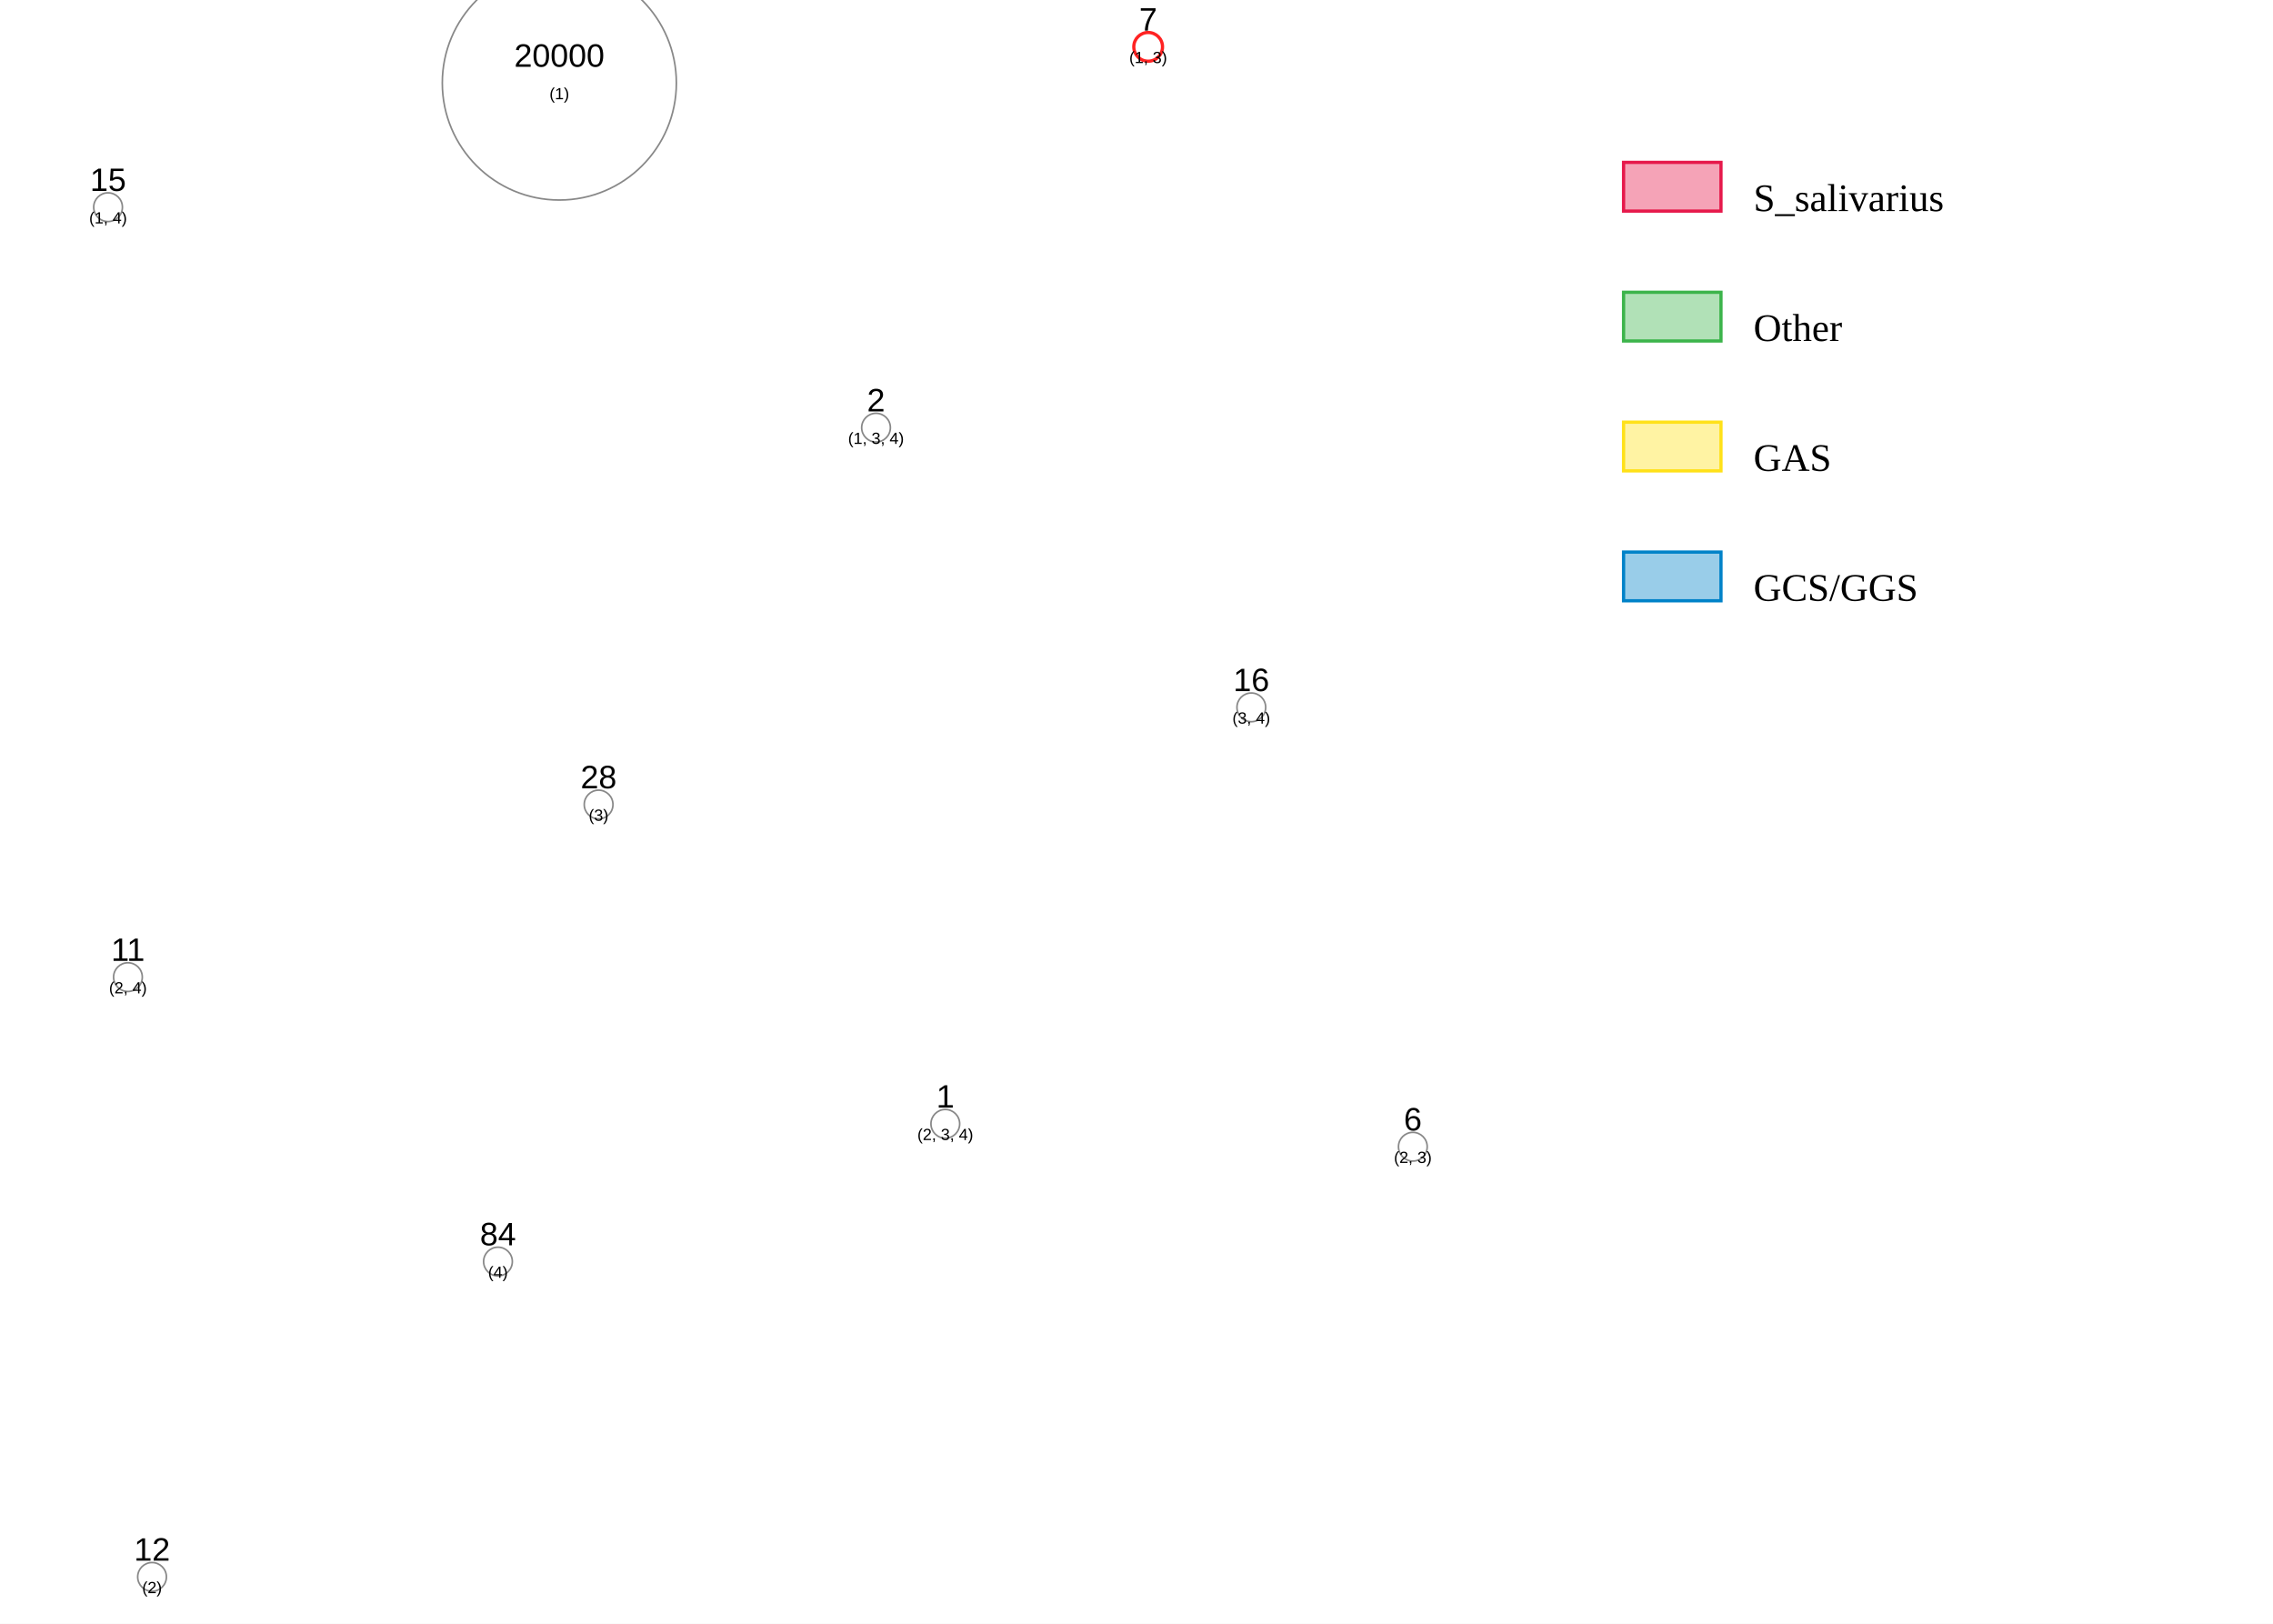
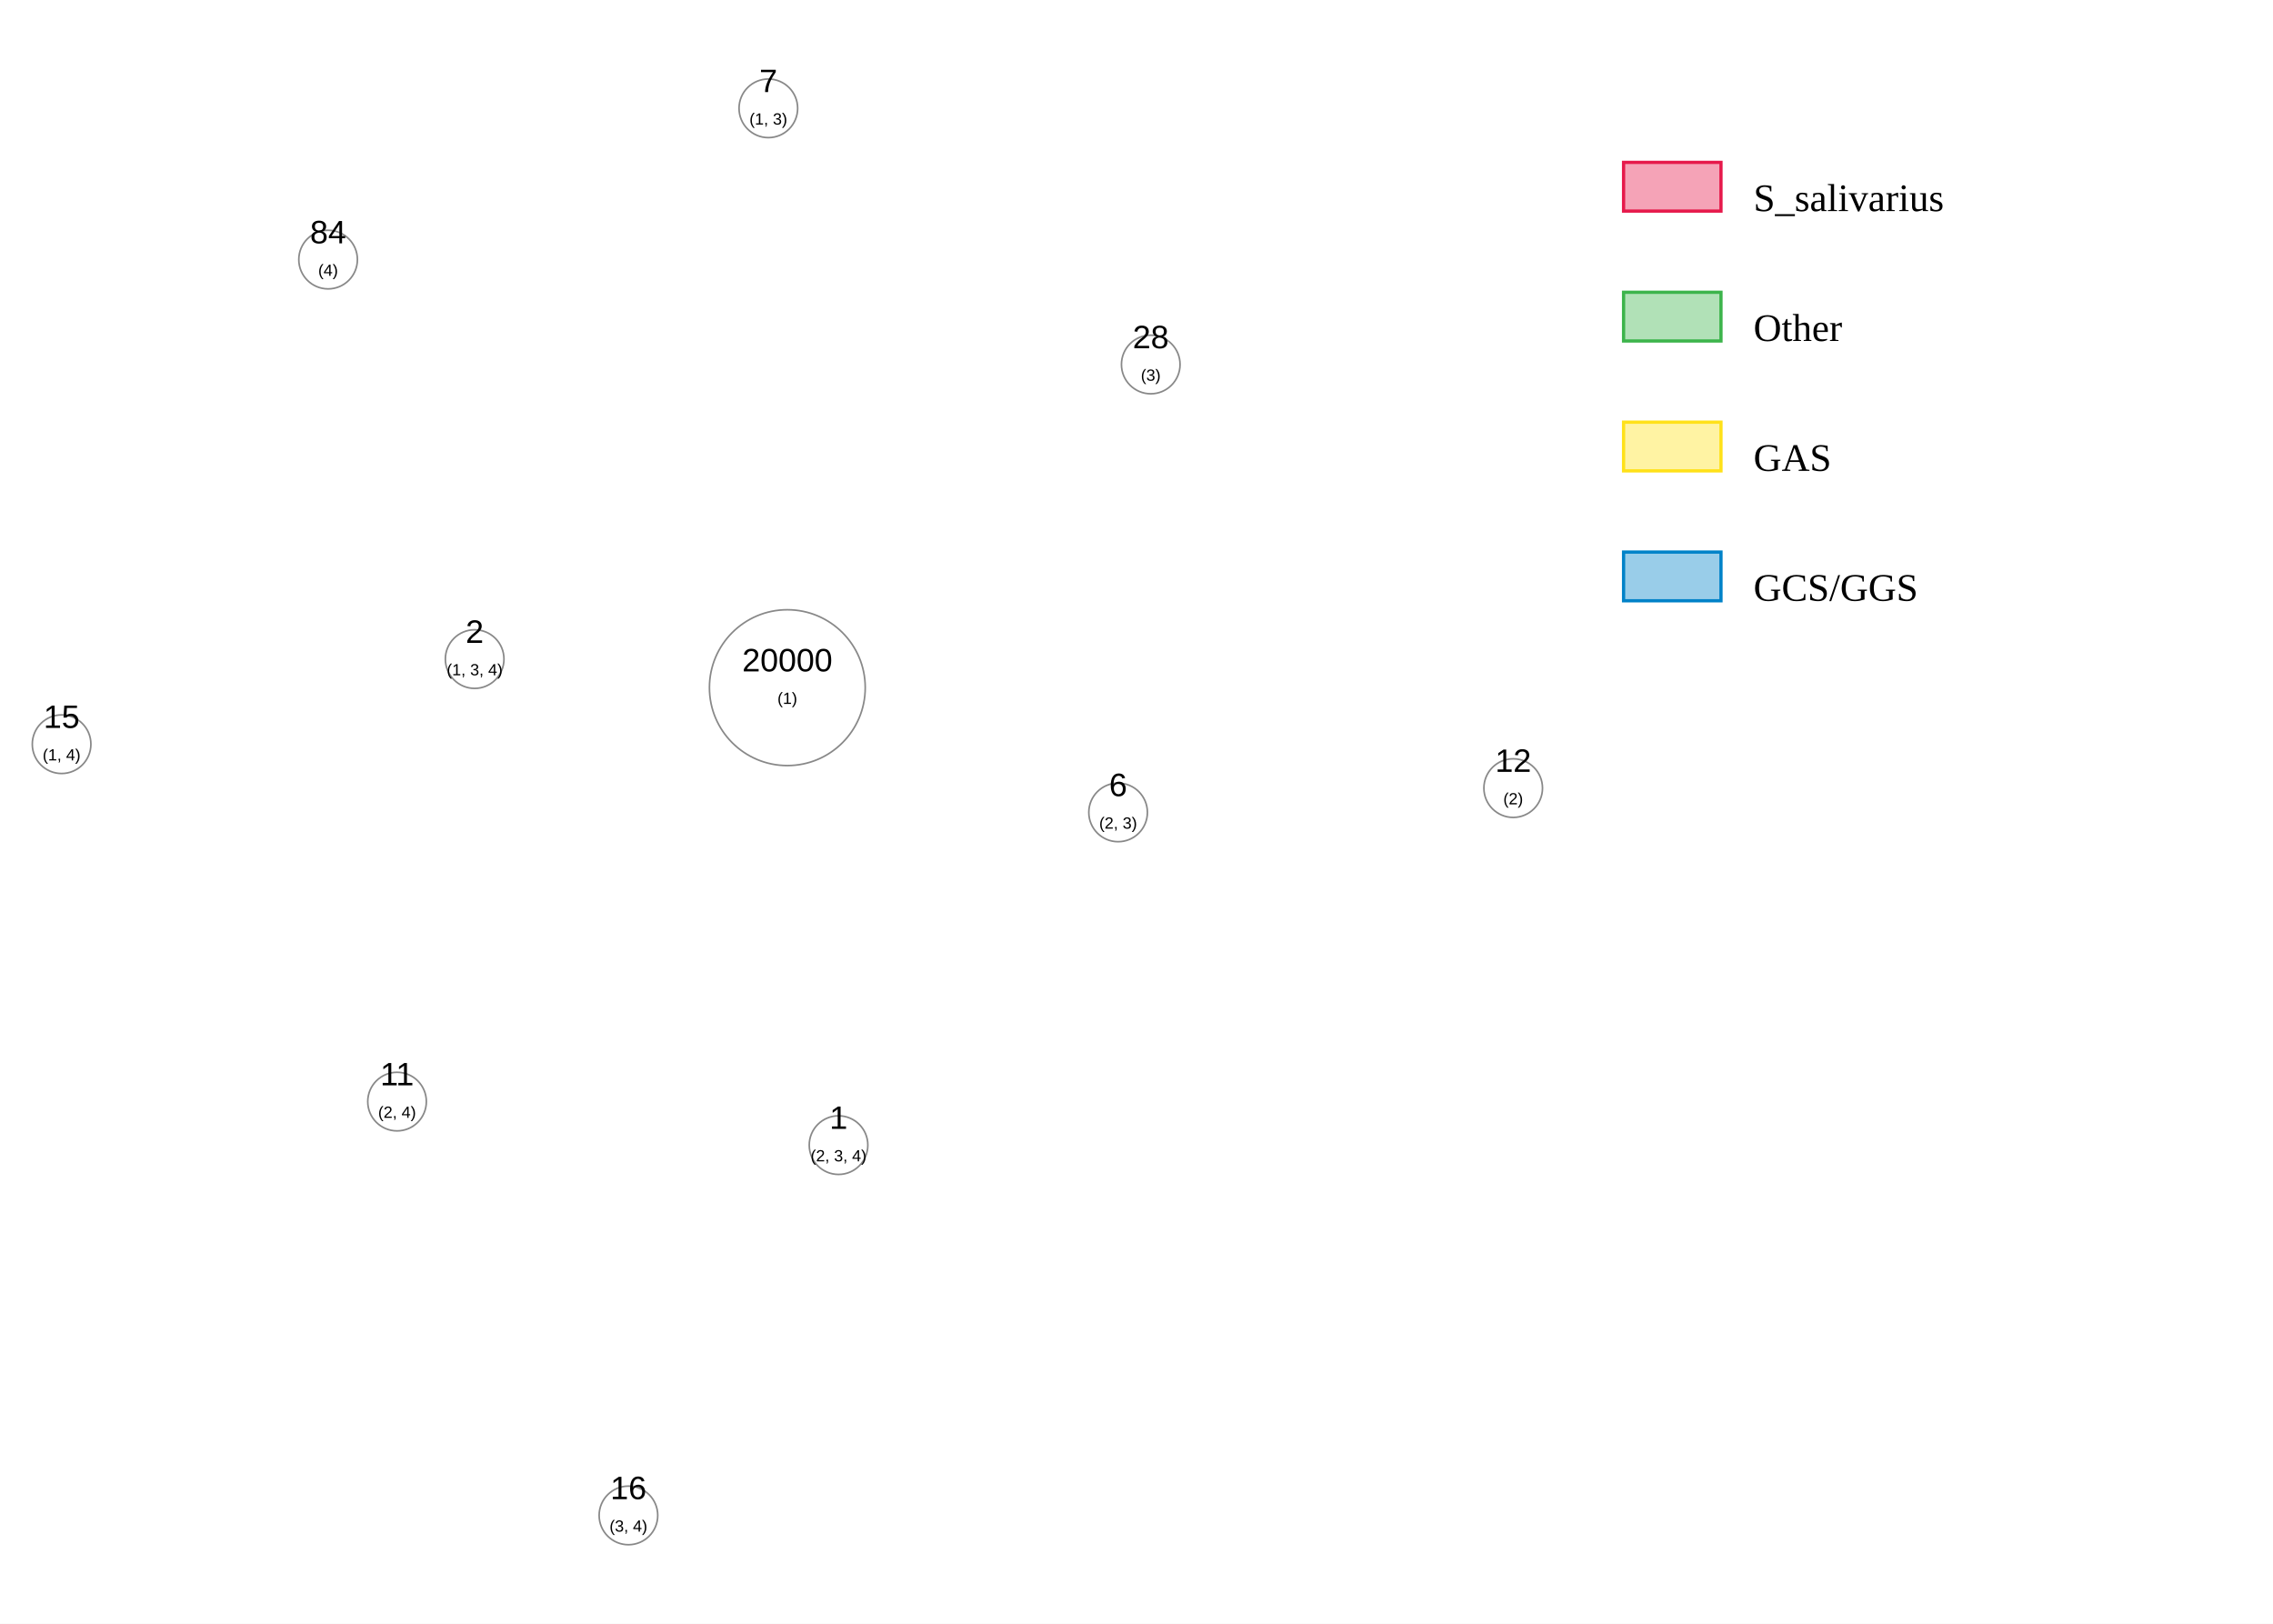
<svg xmlns="http://www.w3.org/2000/svg" width="700" height="500">
  <defs>
    <style type="text/css">
  .borderLine {
	   stroke: none;
	   fill-opacity: 0.4;
  }
  .outLine {
	   stroke-width: 1;
	   fill: none;
  }
  .circle {
	   stroke: #888888;
	   stroke-width: 0.5;
	   fill: none;
    pointer-events: all;
  }
  .spcircle {
	   stroke: #FF2222;
	   stroke-width: 1;
	   fill: none;
    pointer-events: all;
  }
  .tLabel {
	   font-family: Arial;
    pointer-events: none;
	   font-size: 14px;
	   text-anchor: middle;
	   alignment-baseline: central;
  }
  .nLabel {
	   font-family: Arial;
    pointer-events: none;
	   font-size: 10px;
	   text-anchor: middle;
	   alignment-baseline: central;
  }
  .belong {
	   font-family: Arial;
    pointer-events: none;
	   font-size: 5px;
	   text-anchor: middle;
	   alignment-baseline: central;
  }
  .p0{
    stroke: none;
    fill: #e6194b;
  }
  .q0{
    fill: none;
    stroke: #e6194b;
  }
  .p1{
    stroke: none;
    fill: #3cb44b;
  }
  .q1{
    fill: none;
    stroke: #3cb44b;
  }
  .p2{
    stroke: none;
    fill: #ffe119;
  }
  .q2{
    fill: none;
    stroke: #ffe119;
  }
  .p3{
    stroke: none;
    fill: #0082c8;
  }
  .q3{
    fill: none;
    stroke: #0082c8;
  }

</style>
  </defs>
  <rect width="700" height="500" style="fill:#fff;stroke-width:0" />
-   <circle class="circle" cx="172.256" cy="25.556" r="36.042" />
-   <text class="tLabel" x="172.26" y="5.56" />
-   <text class="nLabel" x="172.26" y="20.56">20000</text>
-   <text class="belong" x="172.26" y="30.56">(1)</text>
-   <circle class="circle" cx="46.827" cy="485.577" r="4.423" />
-   <text class="tLabel" x="46.83" y="465.58" />
-   <text class="nLabel" x="46.83" y="480.58">12</text>
-   <text class="belong" x="46.83" y="490.58">(2)</text>
-   <circle class="circle" cx="435.104" cy="353.112" r="4.423" />
-   <text class="tLabel" x="435.10" y="333.11" />
-   <text class="nLabel" x="435.10" y="348.11">6</text>
-   <text class="belong" x="435.10" y="358.11">(2, 3)</text>
-   <circle class="circle" cx="291.122" cy="346.063" r="4.423" />
-   <text class="tLabel" x="291.12" y="326.06" />
-   <text class="nLabel" x="291.12" y="341.06">1</text>
-   <text class="belong" x="291.12" y="351.06">(2, 3, 4)</text>
-   <circle class="circle" cx="39.401" cy="300.886" r="4.423" />
-   <text class="tLabel" x="39.40" y="280.89" />
-   <text class="nLabel" x="39.40" y="295.89">11</text>
-   <text class="belong" x="39.40" y="305.89">(2, 4)</text>
-   <circle class="circle" cx="184.348" cy="247.741" r="4.423" />
-   <text class="tLabel" x="184.35" y="227.74" />
-   <text class="nLabel" x="184.35" y="242.74">28</text>
-   <text class="belong" x="184.35" y="252.74">(3)</text>
-   <circle class="spcircle" cx="353.591" cy="14.423" r="4.423" />
-   <text class="tLabel" x="353.59" y="-5.58" />
-   <text class="nLabel" x="353.59" y="9.42">7</text>
-   <text class="belong" x="353.59" y="19.42">(1, 3)</text>
-   <circle class="circle" cx="269.785" cy="131.687" r="4.423" />
-   <text class="tLabel" x="269.78" y="111.69" />
-   <text class="nLabel" x="269.78" y="126.69">2</text>
-   <text class="belong" x="269.78" y="136.69">(1, 3, 4)</text>
-   <circle class="circle" cx="385.361" cy="217.816" r="4.423" />
-   <text class="tLabel" x="385.36" y="197.82" />
-   <text class="nLabel" x="385.36" y="212.82">16</text>
-   <text class="belong" x="385.36" y="222.82">(3, 4)</text>
-   <circle class="circle" cx="153.356" cy="388.471" r="4.423" />
-   <text class="tLabel" x="153.36" y="368.47" />
-   <text class="nLabel" x="153.36" y="383.47">84</text>
-   <text class="belong" x="153.36" y="393.47">(4)</text>
-   <circle class="circle" cx="33.278" cy="63.801" r="4.423" />
-   <text class="tLabel" x="33.28" y="43.80" />
-   <text class="nLabel" x="33.28" y="58.80">15</text>
-   <text class="belong" x="33.28" y="68.80">(1, 4)</text>
+   <circle class="circle" cx="242.471" cy="211.754" r="23.991" />
+   <text class="tLabel" x="242.47" y="191.75" />
+   <text class="nLabel" x="242.47" y="206.75">20000</text>
+   <text class="belong" x="242.47" y="216.75">(1)</text>
+   <circle class="circle" cx="466.009" cy="242.685" r="9.024" />
+   <text class="tLabel" x="466.01" y="222.68" />
+   <text class="nLabel" x="466.01" y="237.68">12</text>
+   <text class="belong" x="466.01" y="247.68">(2)</text>
+   <circle class="circle" cx="344.337" cy="250.164" r="9.024" />
+   <text class="tLabel" x="344.34" y="230.16" />
+   <text class="nLabel" x="344.34" y="245.16">6</text>
+   <text class="belong" x="344.34" y="255.16">(2, 3)</text>
+   <circle class="circle" cx="258.238" cy="352.619" r="9.024" />
+   <text class="tLabel" x="258.24" y="332.62" />
+   <text class="nLabel" x="258.24" y="347.62">1</text>
+   <text class="belong" x="258.24" y="357.62">(2, 3, 4)</text>
+   <circle class="circle" cx="122.278" cy="339.213" r="9.024" />
+   <text class="tLabel" x="122.28" y="319.21" />
+   <text class="nLabel" x="122.28" y="334.21">11</text>
+   <text class="belong" x="122.28" y="344.21">(2, 4)</text>
+   <circle class="circle" cx="354.391" cy="112.236" r="9.024" />
+   <text class="tLabel" x="354.39" y="92.24" />
+   <text class="nLabel" x="354.39" y="107.24">28</text>
+   <text class="belong" x="354.39" y="117.24">(3)</text>
+   <circle class="circle" cx="236.621" cy="33.357" r="9.024" />
+   <text class="tLabel" x="236.62" y="13.36" />
+   <text class="nLabel" x="236.62" y="28.36">7</text>
+   <text class="belong" x="236.62" y="38.36">(1, 3)</text>
+   <circle class="circle" cx="146.179" cy="202.954" r="9.024" />
+   <text class="tLabel" x="146.18" y="182.95" />
+   <text class="nLabel" x="146.18" y="197.95">2</text>
+   <text class="belong" x="146.18" y="207.95">(1, 3, 4)</text>
+   <circle class="circle" cx="193.535" cy="466.643" r="9.024" />
+   <text class="tLabel" x="193.53" y="446.64" />
+   <text class="nLabel" x="193.53" y="461.64">16</text>
+   <text class="belong" x="193.53" y="471.64">(3, 4)</text>
+   <circle class="circle" cx="101.044" cy="79.933" r="9.024" />
+   <text class="tLabel" x="101.04" y="59.93" />
+   <text class="nLabel" x="101.04" y="74.93">84</text>
+   <text class="belong" x="101.04" y="84.93">(4)</text>
+   <circle class="circle" cx="18.969" cy="229.164" r="9.024" />
+   <text class="tLabel" x="18.97" y="209.16" />
+   <text class="nLabel" x="18.97" y="224.16">15</text>
+   <text class="belong" x="18.97" y="234.16">(1, 4)</text>
  <rect class="p0 borderLine" x="500.00" y="50.00" width="30.00" height="15.00" />
  <rect class="q0" x="500.00" y="50.00" width="30.00" height="15.00" />
  <text class="legend" x="540.00" y="65.00">S_salivarius</text>
  <rect class="p1 borderLine" x="500.00" y="90.00" width="30.00" height="15.00" />
  <rect class="q1" x="500.00" y="90.00" width="30.00" height="15.00" />
  <text class="legend" x="540.00" y="105.00">Other</text>
  <rect class="p2 borderLine" x="500.00" y="130.00" width="30.00" height="15.00" />
  <rect class="q2" x="500.00" y="130.00" width="30.00" height="15.00" />
  <text class="legend" x="540.00" y="145.00">GAS</text>
  <rect class="p3 borderLine" x="500.00" y="170.00" width="30.00" height="15.00" />
  <rect class="q3" x="500.00" y="170.00" width="30.00" height="15.00" />
  <text class="legend" x="540.00" y="185.00">GCS/GGS</text>
</svg>
